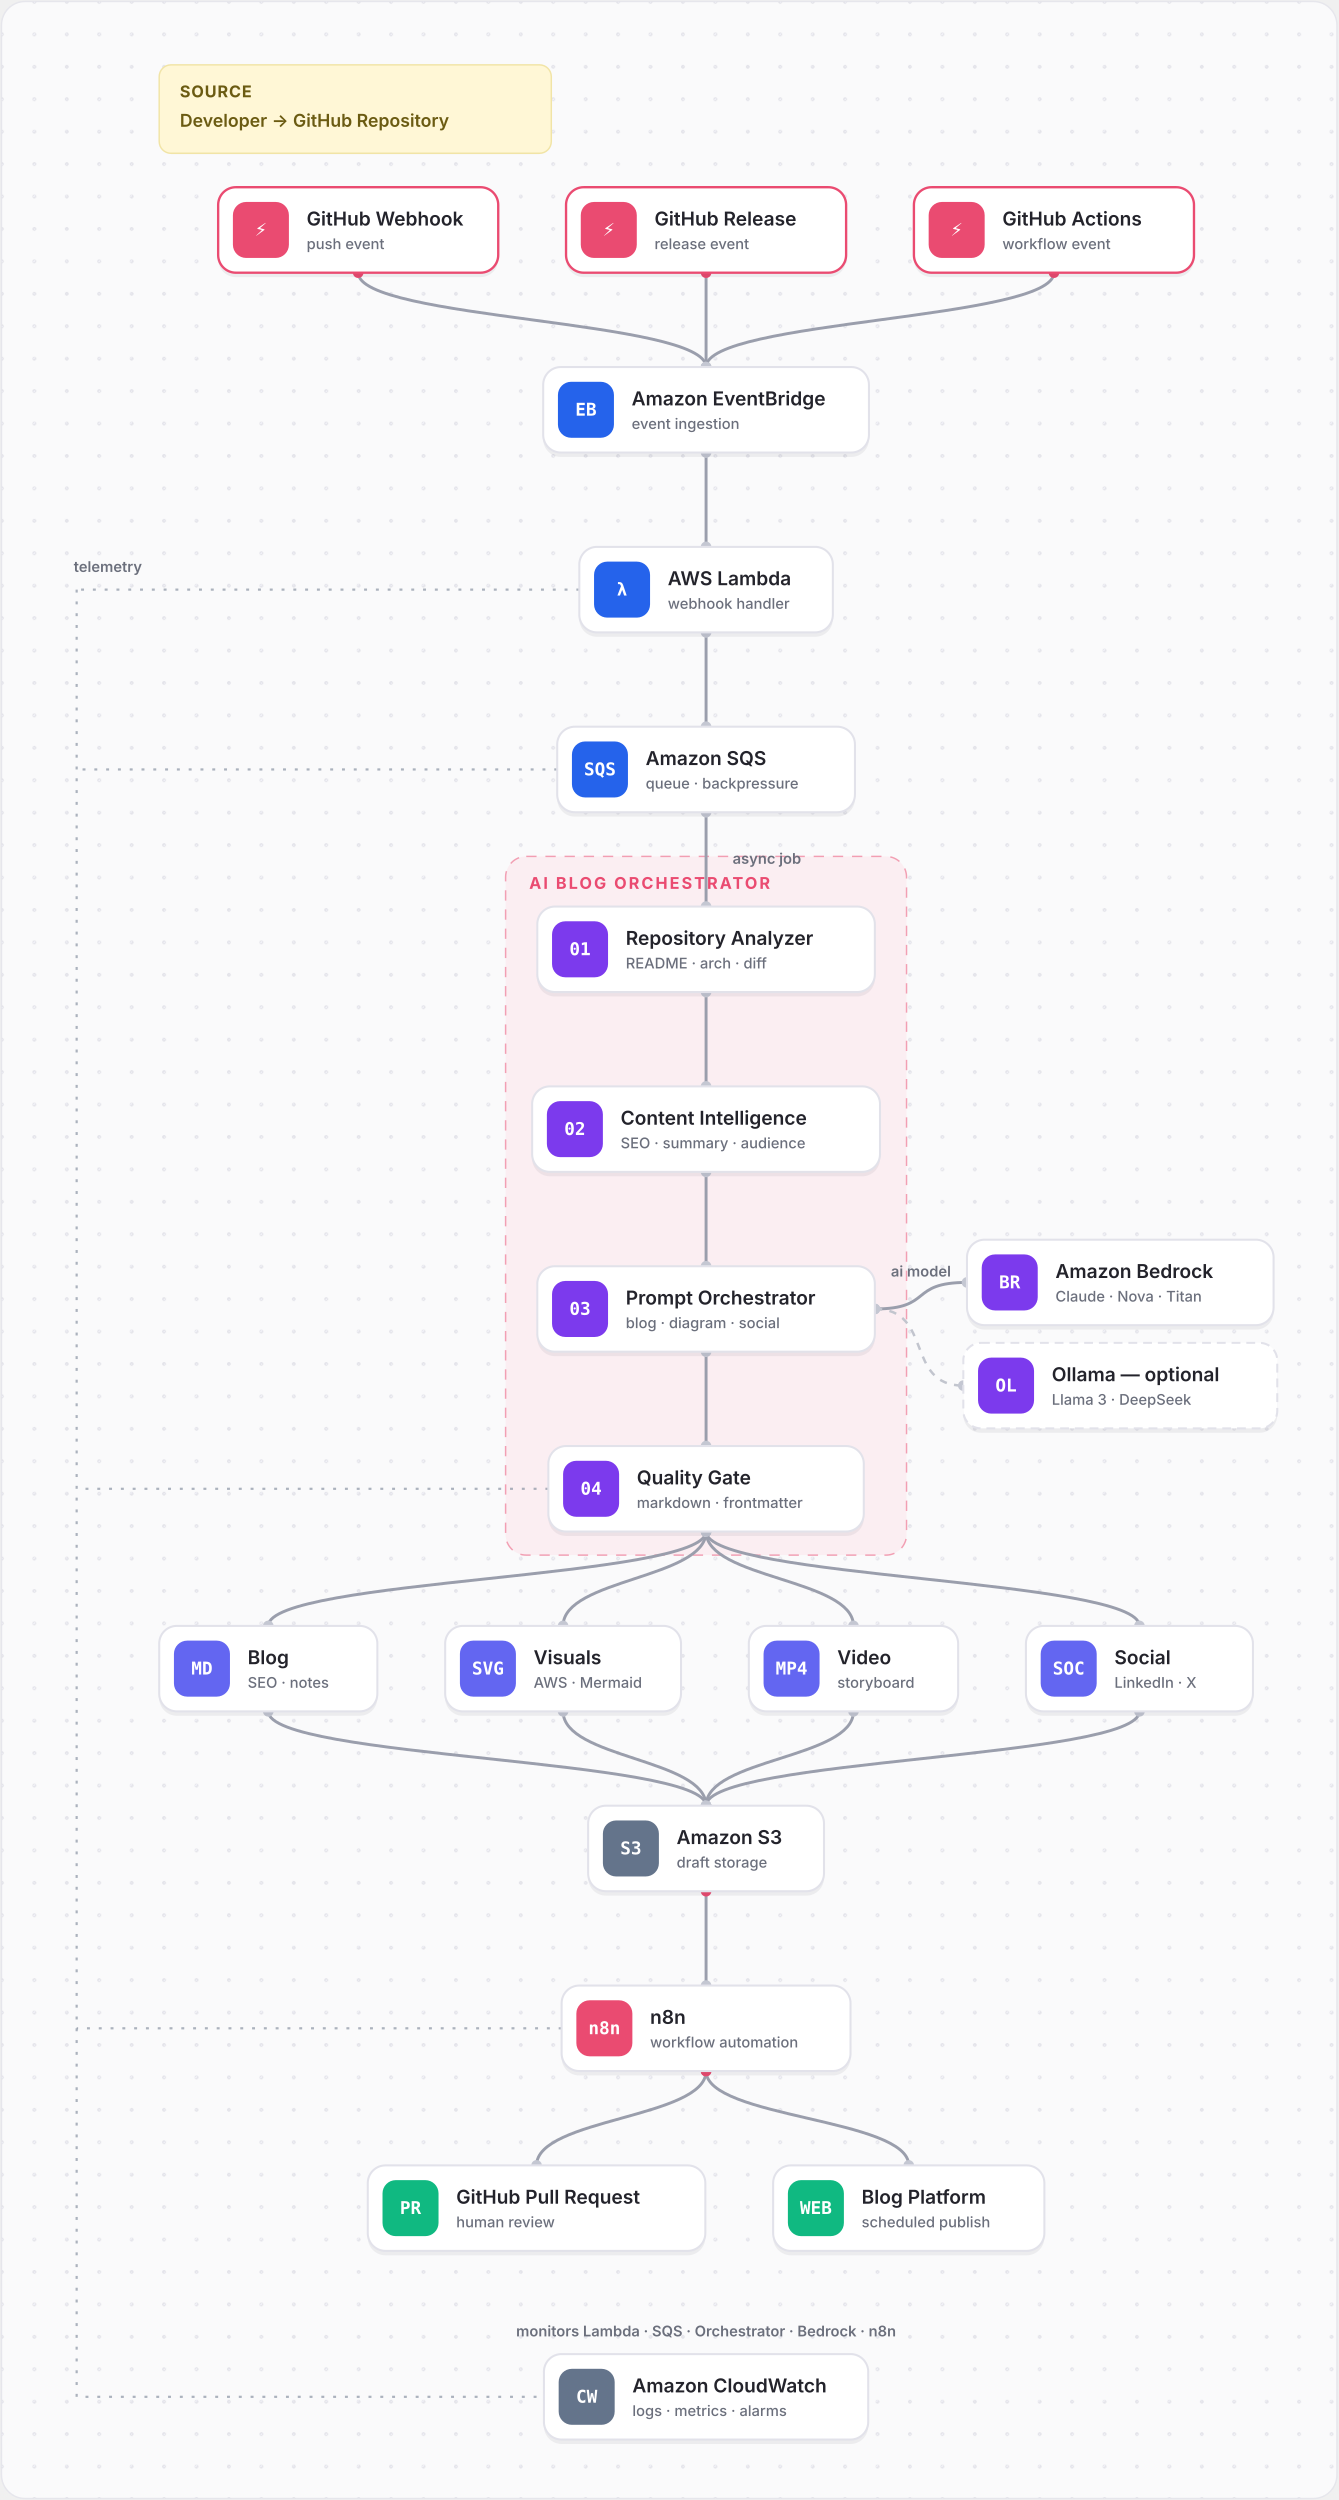
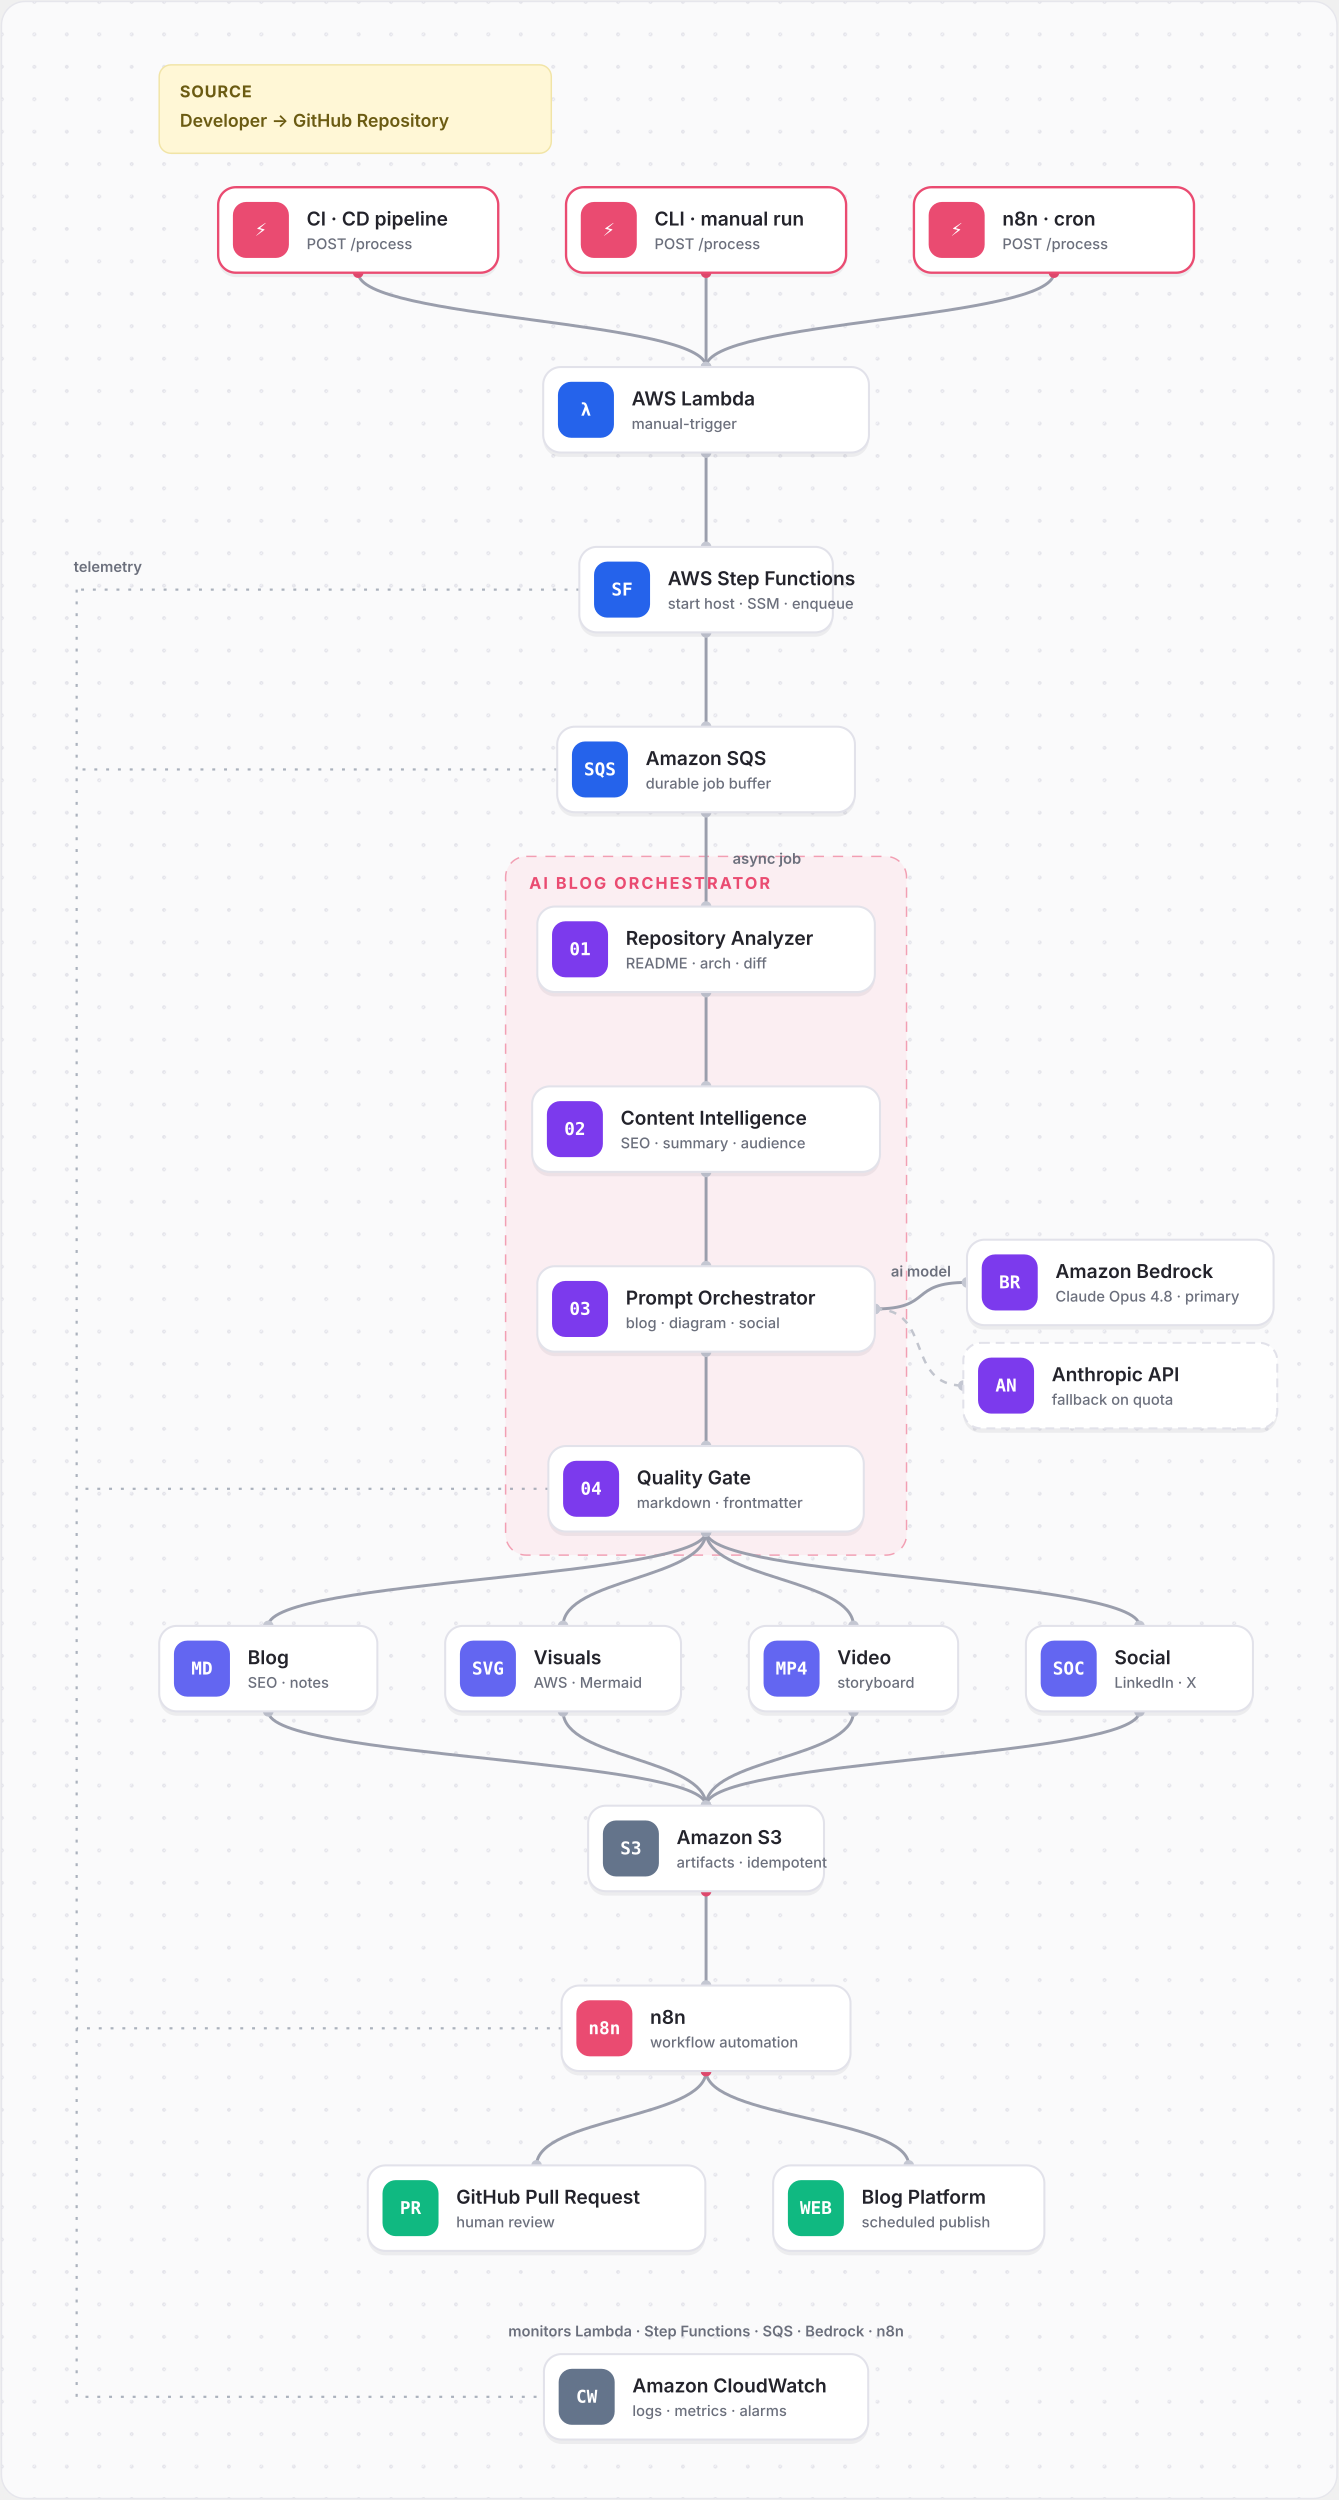
<svg xmlns="http://www.w3.org/2000/svg" viewBox="0 0 908 1696" width="908" height="1696" font-family="Inter, ui-sans-serif, system-ui, -apple-system, 'Segoe UI', Roboto, Helvetica, Arial, sans-serif" role="img" aria-label="AI content generation workflow">
  <defs>
    <pattern id="g" width="22" height="22" patternUnits="userSpaceOnUse">
      <circle cx="1.3" cy="1.3" r="1.3" fill="#E4E4EA" />
    </pattern>
  </defs>
  <rect x="1" y="1" width="906" height="1694" rx="16" fill="#FAFAFB" stroke="#E6E6EC" />
  <rect x="1" y="1" width="906" height="1694" rx="16" fill="url(#g)" />
  <g>
    <rect x="108" y="44" width="266" height="60" rx="8" fill="#FFF7D6" stroke="#F1E4A6" />
    <text x="122" y="66" fill="#6B5B12" font-size="11" font-weight="700" letter-spacing="0.6">SOURCE</text>
    <text x="122" y="86" fill="#6B5B12" font-size="12" font-weight="600">Developer → GitHub Repository</text>
  </g>
  <rect x="343" y="581" width="272" height="474" rx="14" fill="#FBEEF2" stroke="#EA4B71" stroke-opacity="0.5" stroke-dasharray="7 6" />
  <text x="359" y="603" fill="#EA4B71" font-size="11" font-weight="700" letter-spacing="1.4">AI BLOG ORCHESTRATOR</text>
  <path d="M243,185 C243,217 479,217 479,249" fill="none" stroke="#9A9EAC" stroke-width="2" />
  <circle cx="243" cy="185" r="3.6" fill="#EA4B71" />
  <circle cx="479" cy="249" r="3.6" fill="#C4C7D2" />
  <path d="M479,185 C479,217 479,217 479,249" fill="none" stroke="#9A9EAC" stroke-width="2" />
  <circle cx="479" cy="185" r="3.6" fill="#EA4B71" />
  <circle cx="479" cy="249" r="3.6" fill="#C4C7D2" />
  <path d="M715,185 C715,217 479,217 479,249" fill="none" stroke="#9A9EAC" stroke-width="2" />
  <circle cx="715" cy="185" r="3.6" fill="#EA4B71" />
  <circle cx="479" cy="249" r="3.6" fill="#C4C7D2" />
  <path d="M479,307 C479,339 479,339 479,371" fill="none" stroke="#9A9EAC" stroke-width="2" />
  <circle cx="479" cy="307" r="3.6" fill="#C4C7D2" />
  <circle cx="479" cy="371" r="3.6" fill="#C4C7D2" />
  <path d="M479,429 C479,461 479,461 479,493" fill="none" stroke="#9A9EAC" stroke-width="2" />
  <circle cx="479" cy="429" r="3.6" fill="#C4C7D2" />
  <circle cx="479" cy="493" r="3.6" fill="#C4C7D2" />
  <path d="M479,551 C479,583 479,583 479,615" fill="none" stroke="#9A9EAC" stroke-width="2" />
  <circle cx="479" cy="551" r="3.6" fill="#C4C7D2" />
  <circle cx="479" cy="615" r="3.6" fill="#C4C7D2" />
  <path d="M479,673 C479,705 479,705 479,737" fill="none" stroke="#9A9EAC" stroke-width="2" />
  <circle cx="479" cy="673" r="3.6" fill="#C4C7D2" />
  <circle cx="479" cy="737" r="3.6" fill="#C4C7D2" />
  <path d="M479,795 C479,827 479,827 479,859" fill="none" stroke="#9A9EAC" stroke-width="2" />
  <circle cx="479" cy="795" r="3.6" fill="#C4C7D2" />
  <circle cx="479" cy="859" r="3.6" fill="#C4C7D2" />
  <path d="M479,917 C479,949 479,949 479,981" fill="none" stroke="#9A9EAC" stroke-width="2" />
  <circle cx="479" cy="917" r="3.6" fill="#C4C7D2" />
  <circle cx="479" cy="981" r="3.6" fill="#C4C7D2" />
  <path d="M593.5,888 C633.5,888 616,870 656,870" fill="none" stroke="#9A9EAC" stroke-width="2" />
  <circle cx="593.5" cy="888" r="3.6" fill="#C4C7D2" />
  <circle cx="656" cy="870" r="3.6" fill="#C4C7D2" />
  <path d="M593.5,888 C633.5,888 613.5,940 653.5,940" fill="none" stroke="#C2C5CE" stroke-width="1.7" stroke-dasharray="5 5" />
  <circle cx="593.5" cy="888" r="3.6" fill="#C4C7D2" />
  <circle cx="653.5" cy="940" r="3.6" fill="#C4C7D2" />
  <path d="M479,1039 C479,1071 182,1071 182,1103" fill="none" stroke="#9A9EAC" stroke-width="2" />
  <circle cx="479" cy="1039" r="3.6" fill="#C4C7D2" />
  <circle cx="182" cy="1103" r="3.6" fill="#C4C7D2" />
  <path d="M479,1039 C479,1071 382,1071 382,1103" fill="none" stroke="#9A9EAC" stroke-width="2" />
  <circle cx="479" cy="1039" r="3.6" fill="#C4C7D2" />
  <circle cx="382" cy="1103" r="3.6" fill="#C4C7D2" />
  <path d="M479,1039 C479,1071 579,1071 579,1103" fill="none" stroke="#9A9EAC" stroke-width="2" />
  <circle cx="479" cy="1039" r="3.6" fill="#C4C7D2" />
  <circle cx="579" cy="1103" r="3.6" fill="#C4C7D2" />
  <path d="M479,1039 C479,1071 773,1071 773,1103" fill="none" stroke="#9A9EAC" stroke-width="2" />
  <circle cx="479" cy="1039" r="3.6" fill="#C4C7D2" />
  <circle cx="773" cy="1103" r="3.6" fill="#C4C7D2" />
  <path d="M182,1161 C182,1193 479,1193 479,1225" fill="none" stroke="#9A9EAC" stroke-width="2" />
  <circle cx="182" cy="1161" r="3.6" fill="#C4C7D2" />
  <circle cx="479" cy="1225" r="3.6" fill="#C4C7D2" />
  <path d="M382,1161 C382,1193 479,1193 479,1225" fill="none" stroke="#9A9EAC" stroke-width="2" />
  <circle cx="382" cy="1161" r="3.6" fill="#C4C7D2" />
  <circle cx="479" cy="1225" r="3.6" fill="#C4C7D2" />
  <path d="M579,1161 C579,1193 479,1193 479,1225" fill="none" stroke="#9A9EAC" stroke-width="2" />
  <circle cx="579" cy="1161" r="3.6" fill="#C4C7D2" />
  <circle cx="479" cy="1225" r="3.6" fill="#C4C7D2" />
  <path d="M773,1161 C773,1193 479,1193 479,1225" fill="none" stroke="#9A9EAC" stroke-width="2" />
  <circle cx="773" cy="1161" r="3.6" fill="#C4C7D2" />
  <circle cx="479" cy="1225" r="3.6" fill="#C4C7D2" />
  <path d="M479,1283 C479,1315 479,1315 479,1347" fill="none" stroke="#9A9EAC" stroke-width="2" />
  <circle cx="479" cy="1283" r="3.6" fill="#EA4B71" />
  <circle cx="479" cy="1347" r="3.6" fill="#C4C7D2" />
  <path d="M479,1405 C479,1437 364,1437 364,1469" fill="none" stroke="#9A9EAC" stroke-width="2" />
  <circle cx="479" cy="1405" r="3.6" fill="#EA4B71" />
  <circle cx="364" cy="1469" r="3.6" fill="#C4C7D2" />
  <path d="M479,1405 C479,1437 616.5,1437 616.5,1469" fill="none" stroke="#9A9EAC" stroke-width="2" />
  <circle cx="479" cy="1405" r="3.6" fill="#EA4B71" />
  <circle cx="616.5" cy="1469" r="3.6" fill="#C4C7D2" />
  <path d="M52,400 L52,1626 L369,1626" fill="none" stroke="#8A93A3" stroke-width="1.5" stroke-dasharray="2 6" stroke-opacity="0.7" />
  <path d="M393,400 L52,400" fill="none" stroke="#8A93A3" stroke-width="1.5" stroke-dasharray="2 6" stroke-opacity="0.7" />
  <path d="M378,522 L52,522" fill="none" stroke="#8A93A3" stroke-width="1.5" stroke-dasharray="2 6" stroke-opacity="0.7" />
  <path d="M372,1010 L52,1010" fill="none" stroke="#8A93A3" stroke-width="1.5" stroke-dasharray="2 6" stroke-opacity="0.7" />
  <path d="M381,1376 L52,1376" fill="none" stroke="#8A93A3" stroke-width="1.5" stroke-dasharray="2 6" stroke-opacity="0.7" />
  <text x="50" y="388" fill="#6B6F7C" font-size="10" font-weight="600">telemetry</text>
  <text x="497" y="586" fill="#6B6F7C" font-size="10" font-weight="600" text-anchor="start">async job</text>
  <text x="624.75" y="866" fill="#6B6F7C" font-size="10" font-weight="600" text-anchor="middle">ai model</text>
-   <text x="479" y="1585" fill="#6B6F7C" font-size="10" font-weight="600" text-anchor="middle">monitors Lambda · SQS · Orchestrator · Bedrock · n8n</text>
+   <text x="479" y="1585" fill="#6B6F7C" font-size="10" font-weight="600" text-anchor="middle">monitors Lambda · Step Functions · SQS · Bedrock · n8n</text>
  <g>
    <rect x="148" y="130" width="190" height="58" rx="12" fill="#141428" opacity="0.06" />
    <rect x="148" y="127" width="190" height="58" rx="12" fill="#FFFFFF" stroke="#EA4B71" stroke-width="1.6" />
    <rect x="158" y="137" width="38" height="38" rx="9" fill="#EA4B71" />
    <text x="177" y="160" fill="#fff" font-size="12" font-weight="700" text-anchor="middle" font-family="ui-monospace, Menlo, Consolas, monospace">⚡</text>
-     <text x="208" y="153" fill="#23232B" font-size="13" font-weight="600">GitHub Webhook</text>
-     <text x="208" y="169" fill="#6B6F7C" font-size="10" font-weight="500">push event</text>
+     <text x="208" y="153" fill="#23232B" font-size="13" font-weight="600">CI · CD pipeline</text>
+     <text x="208" y="169" fill="#6B6F7C" font-size="10" font-weight="500">POST /process</text>
  </g>
  <g>
    <rect x="384" y="130" width="190" height="58" rx="12" fill="#141428" opacity="0.06" />
    <rect x="384" y="127" width="190" height="58" rx="12" fill="#FFFFFF" stroke="#EA4B71" stroke-width="1.6" />
    <rect x="394" y="137" width="38" height="38" rx="9" fill="#EA4B71" />
    <text x="413" y="160" fill="#fff" font-size="12" font-weight="700" text-anchor="middle" font-family="ui-monospace, Menlo, Consolas, monospace">⚡</text>
-     <text x="444" y="153" fill="#23232B" font-size="13" font-weight="600">GitHub Release</text>
-     <text x="444" y="169" fill="#6B6F7C" font-size="10" font-weight="500">release event</text>
+     <text x="444" y="153" fill="#23232B" font-size="13" font-weight="600">CLI · manual run</text>
+     <text x="444" y="169" fill="#6B6F7C" font-size="10" font-weight="500">POST /process</text>
  </g>
  <g>
    <rect x="620" y="130" width="190" height="58" rx="12" fill="#141428" opacity="0.06" />
    <rect x="620" y="127" width="190" height="58" rx="12" fill="#FFFFFF" stroke="#EA4B71" stroke-width="1.6" />
    <rect x="630" y="137" width="38" height="38" rx="9" fill="#EA4B71" />
    <text x="649" y="160" fill="#fff" font-size="12" font-weight="700" text-anchor="middle" font-family="ui-monospace, Menlo, Consolas, monospace">⚡</text>
-     <text x="680" y="153" fill="#23232B" font-size="13" font-weight="600">GitHub Actions</text>
-     <text x="680" y="169" fill="#6B6F7C" font-size="10" font-weight="500">workflow event</text>
+     <text x="680" y="153" fill="#23232B" font-size="13" font-weight="600">n8n · cron</text>
+     <text x="680" y="169" fill="#6B6F7C" font-size="10" font-weight="500">POST /process</text>
  </g>
  <g>
    <rect x="368.5" y="252" width="221" height="58" rx="12" fill="#141428" opacity="0.06" />
    <rect x="368.5" y="249" width="221" height="58" rx="12" fill="#FFFFFF" stroke="#E2E2EA" stroke-width="1.4" />
    <rect x="378.5" y="259" width="38" height="38" rx="9" fill="#2563EB" />
-     <text x="397.5" y="282" fill="#fff" font-size="12" font-weight="700" text-anchor="middle" font-family="ui-monospace, Menlo, Consolas, monospace">EB</text>
-     <text x="428.5" y="275" fill="#23232B" font-size="13" font-weight="600">Amazon EventBridge</text>
-     <text x="428.5" y="291" fill="#6B6F7C" font-size="10" font-weight="500">event ingestion</text>
+     <text x="397.5" y="282" fill="#fff" font-size="12" font-weight="700" text-anchor="middle" font-family="ui-monospace, Menlo, Consolas, monospace">λ</text>
+     <text x="428.5" y="275" fill="#23232B" font-size="13" font-weight="600">AWS Lambda</text>
+     <text x="428.5" y="291" fill="#6B6F7C" font-size="10" font-weight="500">manual-trigger</text>
  </g>
  <g>
    <rect x="393" y="374" width="172" height="58" rx="12" fill="#141428" opacity="0.06" />
    <rect x="393" y="371" width="172" height="58" rx="12" fill="#FFFFFF" stroke="#E2E2EA" stroke-width="1.4" />
    <rect x="403" y="381" width="38" height="38" rx="9" fill="#2563EB" />
-     <text x="422" y="404" fill="#fff" font-size="12" font-weight="700" text-anchor="middle" font-family="ui-monospace, Menlo, Consolas, monospace">λ</text>
-     <text x="453" y="397" fill="#23232B" font-size="13" font-weight="600">AWS Lambda</text>
-     <text x="453" y="413" fill="#6B6F7C" font-size="10" font-weight="500">webhook handler</text>
+     <text x="422" y="404" fill="#fff" font-size="12" font-weight="700" text-anchor="middle" font-family="ui-monospace, Menlo, Consolas, monospace">SF</text>
+     <text x="453" y="397" fill="#23232B" font-size="13" font-weight="600">AWS Step Functions</text>
+     <text x="453" y="413" fill="#6B6F7C" font-size="10" font-weight="500">start host · SSM · enqueue</text>
  </g>
  <g>
    <rect x="378" y="496" width="202" height="58" rx="12" fill="#141428" opacity="0.06" />
    <rect x="378" y="493" width="202" height="58" rx="12" fill="#FFFFFF" stroke="#E2E2EA" stroke-width="1.4" />
    <rect x="388" y="503" width="38" height="38" rx="9" fill="#2563EB" />
    <text x="407" y="526" fill="#fff" font-size="12" font-weight="700" text-anchor="middle" font-family="ui-monospace, Menlo, Consolas, monospace">SQS</text>
    <text x="438" y="519" fill="#23232B" font-size="13" font-weight="600">Amazon SQS</text>
-     <text x="438" y="535" fill="#6B6F7C" font-size="10" font-weight="500">queue · backpressure</text>
+     <text x="438" y="535" fill="#6B6F7C" font-size="10" font-weight="500">durable job buffer</text>
  </g>
  <g>
    <rect x="364.5" y="618" width="229" height="58" rx="12" fill="#141428" opacity="0.06" />
    <rect x="364.5" y="615" width="229" height="58" rx="12" fill="#FFFFFF" stroke="#E2E2EA" stroke-width="1.4" />
    <rect x="374.5" y="625" width="38" height="38" rx="9" fill="#7C3AED" />
    <text x="393.5" y="648" fill="#fff" font-size="12" font-weight="700" text-anchor="middle" font-family="ui-monospace, Menlo, Consolas, monospace">01</text>
    <text x="424.5" y="641" fill="#23232B" font-size="13" font-weight="600">Repository Analyzer</text>
    <text x="424.5" y="657" fill="#6B6F7C" font-size="10" font-weight="500">README · arch · diff</text>
  </g>
  <g>
    <rect x="361" y="740" width="236" height="58" rx="12" fill="#141428" opacity="0.06" />
    <rect x="361" y="737" width="236" height="58" rx="12" fill="#FFFFFF" stroke="#E2E2EA" stroke-width="1.4" />
    <rect x="371" y="747" width="38" height="38" rx="9" fill="#7C3AED" />
    <text x="390" y="770" fill="#fff" font-size="12" font-weight="700" text-anchor="middle" font-family="ui-monospace, Menlo, Consolas, monospace">02</text>
    <text x="421" y="763" fill="#23232B" font-size="13" font-weight="600">Content Intelligence</text>
    <text x="421" y="779" fill="#6B6F7C" font-size="10" font-weight="500">SEO · summary · audience</text>
  </g>
  <g>
    <rect x="364.5" y="862" width="229" height="58" rx="12" fill="#141428" opacity="0.06" />
    <rect x="364.5" y="859" width="229" height="58" rx="12" fill="#FFFFFF" stroke="#E2E2EA" stroke-width="1.4" />
    <rect x="374.5" y="869" width="38" height="38" rx="9" fill="#7C3AED" />
    <text x="393.5" y="892" fill="#fff" font-size="12" font-weight="700" text-anchor="middle" font-family="ui-monospace, Menlo, Consolas, monospace">03</text>
    <text x="424.5" y="885" fill="#23232B" font-size="13" font-weight="600">Prompt Orchestrator</text>
    <text x="424.5" y="901" fill="#6B6F7C" font-size="10" font-weight="500">blog · diagram · social</text>
  </g>
  <g>
    <rect x="372" y="984" width="214" height="58" rx="12" fill="#141428" opacity="0.06" />
    <rect x="372" y="981" width="214" height="58" rx="12" fill="#FFFFFF" stroke="#E2E2EA" stroke-width="1.4" />
    <rect x="382" y="991" width="38" height="38" rx="9" fill="#7C3AED" />
    <text x="401" y="1014" fill="#fff" font-size="12" font-weight="700" text-anchor="middle" font-family="ui-monospace, Menlo, Consolas, monospace">04</text>
    <text x="432" y="1007" fill="#23232B" font-size="13" font-weight="600">Quality Gate</text>
    <text x="432" y="1023" fill="#6B6F7C" font-size="10" font-weight="500">markdown · frontmatter</text>
  </g>
  <g>
    <rect x="656" y="844" width="208" height="58" rx="12" fill="#141428" opacity="0.06" />
    <rect x="656" y="841" width="208" height="58" rx="12" fill="#FFFFFF" stroke="#E2E2EA" stroke-width="1.4" />
    <rect x="666" y="851" width="38" height="38" rx="9" fill="#7C3AED" />
    <text x="685" y="874" fill="#fff" font-size="12" font-weight="700" text-anchor="middle" font-family="ui-monospace, Menlo, Consolas, monospace">BR</text>
    <text x="716" y="867" fill="#23232B" font-size="13" font-weight="600">Amazon Bedrock</text>
-     <text x="716" y="883" fill="#6B6F7C" font-size="10" font-weight="500">Claude · Nova · Titan</text>
+     <text x="716" y="883" fill="#6B6F7C" font-size="10" font-weight="500">Claude Opus 4.8 · primary</text>
  </g>
  <g>
    <rect x="653.5" y="914" width="213" height="58" rx="12" fill="#141428" opacity="0.06" />
    <rect x="653.5" y="911" width="213" height="58" rx="12" fill="#FFFFFF" stroke="#E2E2EA" stroke-width="1.4" stroke-dasharray="6 4" />
    <rect x="663.5" y="921" width="38" height="38" rx="9" fill="#7C3AED" />
-     <text x="682.5" y="944" fill="#fff" font-size="12" font-weight="700" text-anchor="middle" font-family="ui-monospace, Menlo, Consolas, monospace">OL</text>
-     <text x="713.5" y="937" fill="#23232B" font-size="13" font-weight="600">Ollama — optional</text>
-     <text x="713.5" y="953" fill="#6B6F7C" font-size="10" font-weight="500">Llama 3 · DeepSeek</text>
+     <text x="682.5" y="944" fill="#fff" font-size="12" font-weight="700" text-anchor="middle" font-family="ui-monospace, Menlo, Consolas, monospace">AN</text>
+     <text x="713.5" y="937" fill="#23232B" font-size="13" font-weight="600">Anthropic API</text>
+     <text x="713.5" y="953" fill="#6B6F7C" font-size="10" font-weight="500">fallback on quota</text>
  </g>
  <g>
    <rect x="108" y="1106" width="148" height="58" rx="12" fill="#141428" opacity="0.06" />
    <rect x="108" y="1103" width="148" height="58" rx="12" fill="#FFFFFF" stroke="#E2E2EA" stroke-width="1.4" />
    <rect x="118" y="1113" width="38" height="38" rx="9" fill="#6366F1" />
    <text x="137" y="1136" fill="#fff" font-size="12" font-weight="700" text-anchor="middle" font-family="ui-monospace, Menlo, Consolas, monospace">MD</text>
    <text x="168" y="1129" fill="#23232B" font-size="13" font-weight="600">Blog</text>
    <text x="168" y="1145" fill="#6B6F7C" font-size="10" font-weight="500">SEO · notes</text>
  </g>
  <g>
    <rect x="302" y="1106" width="160" height="58" rx="12" fill="#141428" opacity="0.06" />
    <rect x="302" y="1103" width="160" height="58" rx="12" fill="#FFFFFF" stroke="#E2E2EA" stroke-width="1.4" />
    <rect x="312" y="1113" width="38" height="38" rx="9" fill="#6366F1" />
    <text x="331" y="1136" fill="#fff" font-size="12" font-weight="700" text-anchor="middle" font-family="ui-monospace, Menlo, Consolas, monospace">SVG</text>
    <text x="362" y="1129" fill="#23232B" font-size="13" font-weight="600">Visuals</text>
    <text x="362" y="1145" fill="#6B6F7C" font-size="10" font-weight="500">AWS · Mermaid</text>
  </g>
  <g>
    <rect x="508" y="1106" width="142" height="58" rx="12" fill="#141428" opacity="0.06" />
    <rect x="508" y="1103" width="142" height="58" rx="12" fill="#FFFFFF" stroke="#E2E2EA" stroke-width="1.4" />
    <rect x="518" y="1113" width="38" height="38" rx="9" fill="#6366F1" />
    <text x="537" y="1136" fill="#fff" font-size="12" font-weight="700" text-anchor="middle" font-family="ui-monospace, Menlo, Consolas, monospace">MP4</text>
    <text x="568" y="1129" fill="#23232B" font-size="13" font-weight="600">Video</text>
    <text x="568" y="1145" fill="#6B6F7C" font-size="10" font-weight="500">storyboard</text>
  </g>
  <g>
    <rect x="696" y="1106" width="154" height="58" rx="12" fill="#141428" opacity="0.06" />
    <rect x="696" y="1103" width="154" height="58" rx="12" fill="#FFFFFF" stroke="#E2E2EA" stroke-width="1.4" />
    <rect x="706" y="1113" width="38" height="38" rx="9" fill="#6366F1" />
    <text x="725" y="1136" fill="#fff" font-size="12" font-weight="700" text-anchor="middle" font-family="ui-monospace, Menlo, Consolas, monospace">SOC</text>
    <text x="756" y="1129" fill="#23232B" font-size="13" font-weight="600">Social</text>
    <text x="756" y="1145" fill="#6B6F7C" font-size="10" font-weight="500">LinkedIn · X</text>
  </g>
  <g>
    <rect x="399" y="1228" width="160" height="58" rx="12" fill="#141428" opacity="0.06" />
    <rect x="399" y="1225" width="160" height="58" rx="12" fill="#FFFFFF" stroke="#E2E2EA" stroke-width="1.4" />
    <rect x="409" y="1235" width="38" height="38" rx="9" fill="#64748B" />
    <text x="428" y="1258" fill="#fff" font-size="12" font-weight="700" text-anchor="middle" font-family="ui-monospace, Menlo, Consolas, monospace">S3</text>
    <text x="459" y="1251" fill="#23232B" font-size="13" font-weight="600">Amazon S3</text>
-     <text x="459" y="1267" fill="#6B6F7C" font-size="10" font-weight="500">draft storage</text>
+     <text x="459" y="1267" fill="#6B6F7C" font-size="10" font-weight="500">artifacts · idempotent</text>
  </g>
  <g>
    <rect x="381" y="1350" width="196" height="58" rx="12" fill="#141428" opacity="0.06" />
    <rect x="381" y="1347" width="196" height="58" rx="12" fill="#FFFFFF" stroke="#E2E2EA" stroke-width="1.4" />
    <rect x="391" y="1357" width="38" height="38" rx="9" fill="#EA4B71" />
    <text x="410" y="1380" fill="#fff" font-size="12" font-weight="700" text-anchor="middle" font-family="ui-monospace, Menlo, Consolas, monospace">n8n</text>
    <text x="441" y="1373" fill="#23232B" font-size="13" font-weight="600">n8n</text>
    <text x="441" y="1389" fill="#6B6F7C" font-size="10" font-weight="500">workflow automation</text>
  </g>
  <g>
    <rect x="249.5" y="1472" width="229" height="58" rx="12" fill="#141428" opacity="0.06" />
    <rect x="249.5" y="1469" width="229" height="58" rx="12" fill="#FFFFFF" stroke="#E2E2EA" stroke-width="1.4" />
    <rect x="259.5" y="1479" width="38" height="38" rx="9" fill="#10B981" />
    <text x="278.5" y="1502" fill="#fff" font-size="12" font-weight="700" text-anchor="middle" font-family="ui-monospace, Menlo, Consolas, monospace">PR</text>
    <text x="309.5" y="1495" fill="#23232B" font-size="13" font-weight="600">GitHub Pull Request</text>
    <text x="309.5" y="1511" fill="#6B6F7C" font-size="10" font-weight="500">human review</text>
  </g>
  <g>
    <rect x="524.5" y="1472" width="184" height="58" rx="12" fill="#141428" opacity="0.06" />
    <rect x="524.5" y="1469" width="184" height="58" rx="12" fill="#FFFFFF" stroke="#E2E2EA" stroke-width="1.4" />
    <rect x="534.5" y="1479" width="38" height="38" rx="9" fill="#10B981" />
    <text x="553.5" y="1502" fill="#fff" font-size="12" font-weight="700" text-anchor="middle" font-family="ui-monospace, Menlo, Consolas, monospace">WEB</text>
    <text x="584.5" y="1495" fill="#23232B" font-size="13" font-weight="600">Blog Platform</text>
    <text x="584.5" y="1511" fill="#6B6F7C" font-size="10" font-weight="500">scheduled publish</text>
  </g>
  <g>
    <rect x="369" y="1600" width="220" height="58" rx="12" fill="#141428" opacity="0.06" />
    <rect x="369" y="1597" width="220" height="58" rx="12" fill="#FFFFFF" stroke="#E2E2EA" stroke-width="1.4" />
    <rect x="379" y="1607" width="38" height="38" rx="9" fill="#64748B" />
    <text x="398" y="1630" fill="#fff" font-size="12" font-weight="700" text-anchor="middle" font-family="ui-monospace, Menlo, Consolas, monospace">CW</text>
    <text x="429" y="1623" fill="#23232B" font-size="13" font-weight="600">Amazon CloudWatch</text>
    <text x="429" y="1639" fill="#6B6F7C" font-size="10" font-weight="500">logs · metrics · alarms</text>
  </g>
</svg>
